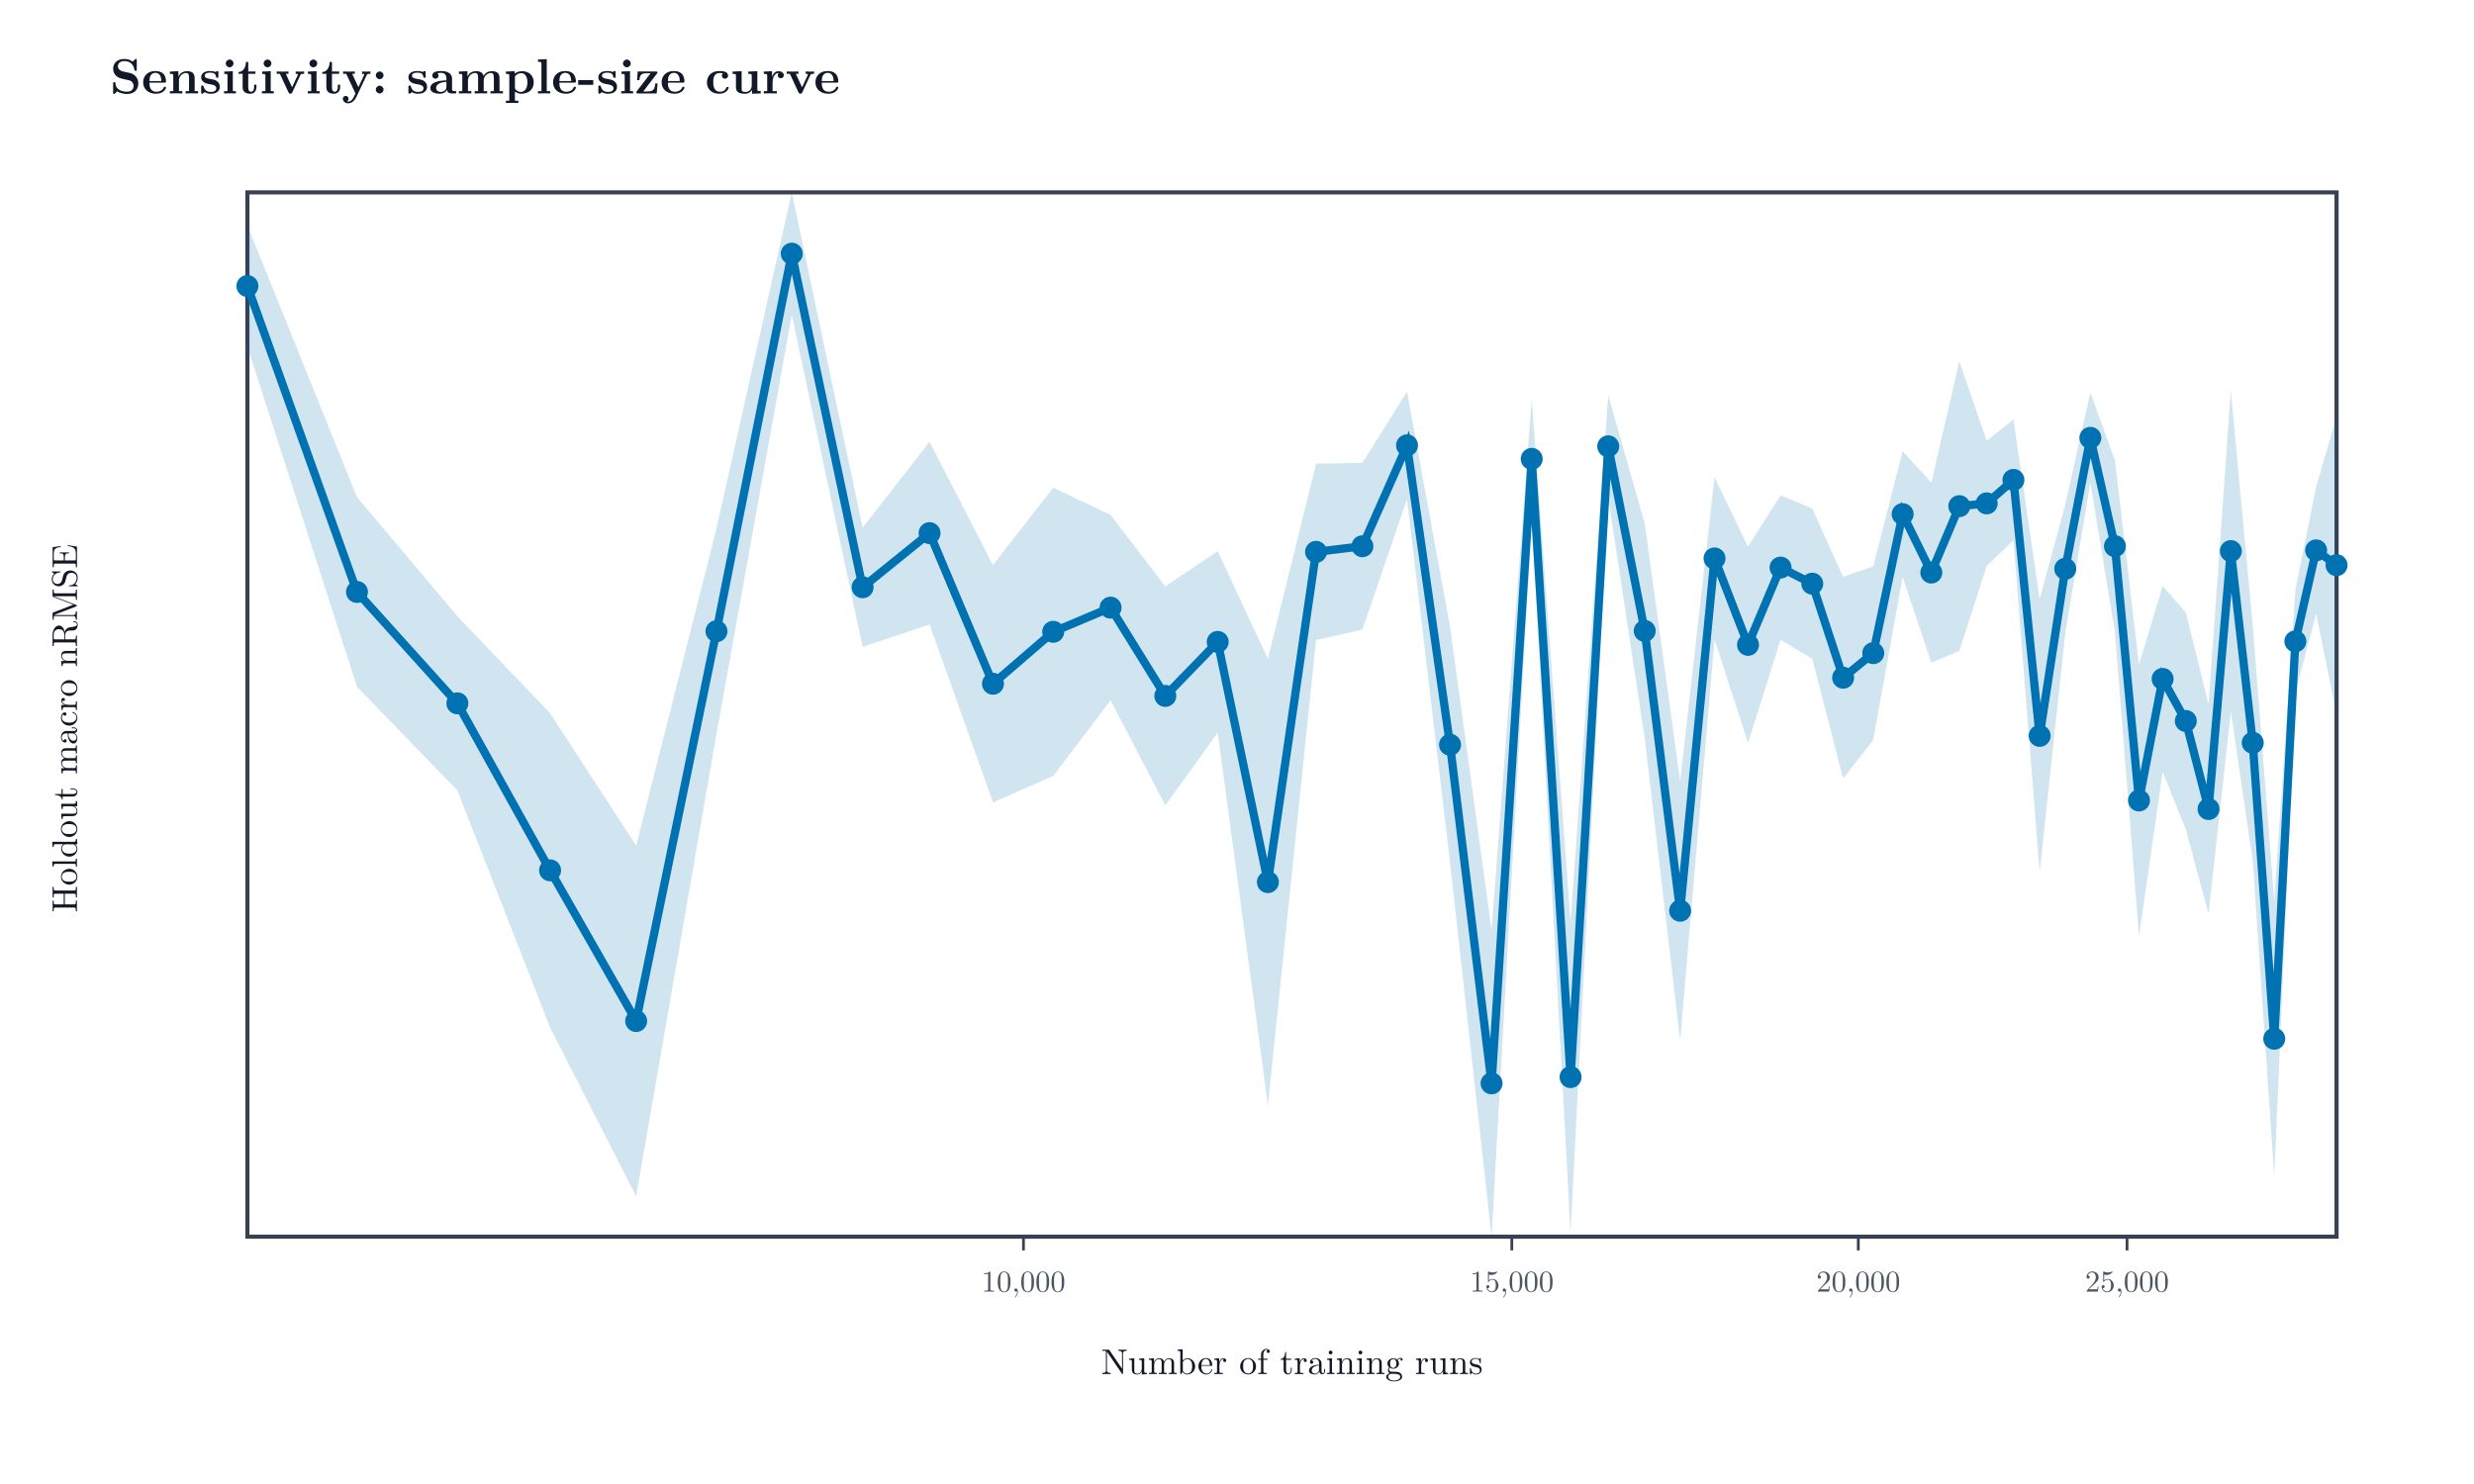
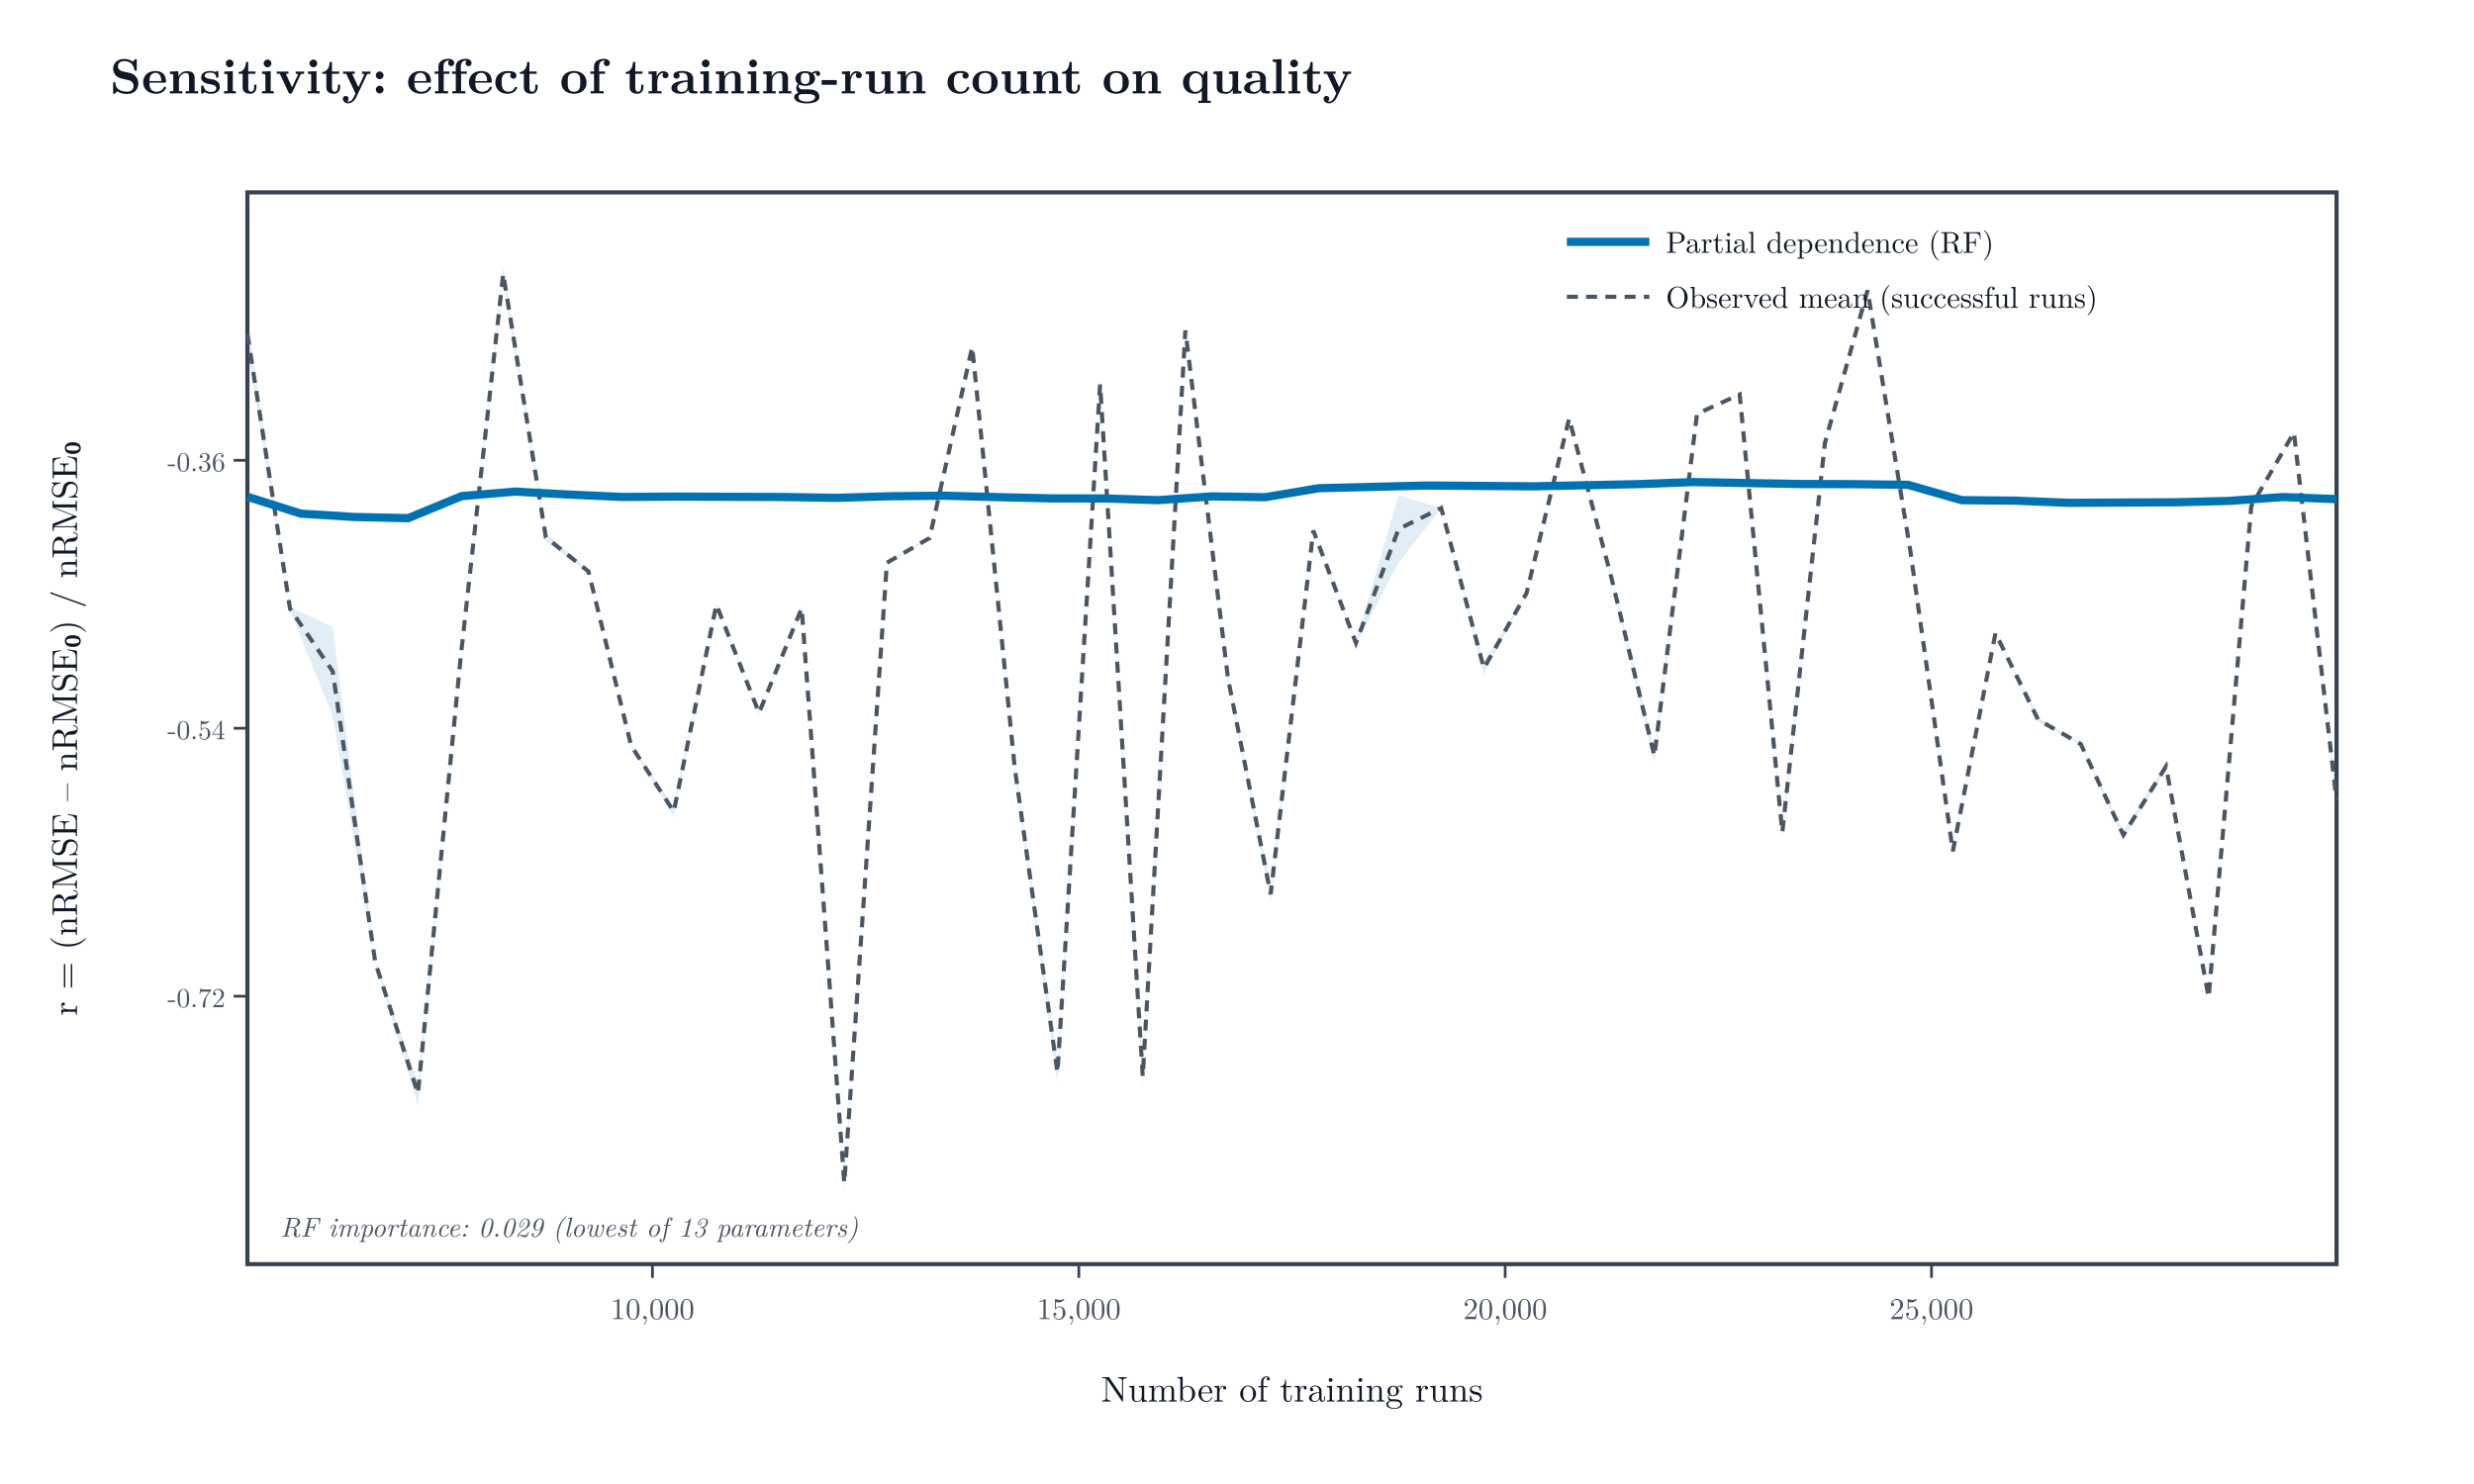
<svg xmlns="http://www.w3.org/2000/svg" width="900" height="540" viewBox="0 0 900 540">
  <rect width="100%" height="100%" fill="#ffffff" />
-   <text x="40" y="34" font-family="'CMU Serif', 'Computer Modern', 'Latin Modern Roman', Georgia, serif" font-size="18" font-weight="700" fill="#111827">Sensitivity: sample-size curve</text>
-   <rect x="90" y="70" width="760" height="380" fill="none" stroke="#374151" stroke-width="1.5" />
-   <polygon points="90.00,82.05 129.86,180.88 166.39,224.23 200.11,259.51 231.42,307.70 260.64,192.29 288.03,70.00 313.81,192.01 338.16,160.75 361.23,205.61 383.14,177.46 404.01,187.36 423.92,213.37 442.98,200.55 461.24,239.76 478.76,168.74 495.62,168.42 511.85,142.50 527.50,228.07 542.61,338.42 557.21,145.29 571.35,335.23 585.04,143.83 598.32,190.40 611.21,284.20 623.72,173.67 635.90,198.97 647.74,180.25 659.27,185.05 670.50,209.88 681.46,206.06 692.15,164.19 702.58,175.58 712.77,131.48 722.73,160.38 732.46,152.66 741.99,218.02 751.31,183.60 760.44,142.85 769.38,167.46 778.14,241.81 786.73,213.20 795.16,222.87 803.43,256.23 811.54,142.12 819.51,227.39 827.33,327.84 835.02,214.68 842.57,177.19 850.00,151.47 850.00,259.85 842.57,223.36 835.02,252.06 827.33,428.11 819.51,313.19 811.54,258.94 803.43,332.55 795.16,301.84 786.73,280.90 778.14,340.75 769.38,230.03 760.44,175.78 751.31,230.36 741.99,317.49 732.46,196.59 722.73,205.95 712.77,236.89 702.58,241.11 692.15,209.96 681.46,269.25 670.50,283.34 659.27,239.73 647.74,232.81 635.90,270.33 623.72,232.74 611.21,378.59 598.32,268.76 585.04,180.99 571.35,448.63 557.21,188.67 542.61,450.00 527.50,313.93 511.85,181.62 495.62,229.11 478.76,232.88 461.24,402.22 442.98,266.61 423.92,293.08 404.01,254.86 383.14,282.34 361.23,291.98 338.16,227.24 313.81,235.38 288.03,114.61 260.64,267.11 231.42,435.35 200.11,373.89 166.39,287.63 129.86,249.91 90.00,126.14" fill="#0072B2" fill-opacity="0.18" stroke="none" />
-   <polyline points="90.00,104.09 129.86,215.40 166.39,255.93 200.11,316.70 231.42,371.53 260.64,229.70 288.03,92.30 313.81,213.69 338.16,194.00 361.23,248.80 383.14,229.90 404.01,221.11 423.92,253.23 442.98,233.58 461.24,320.99 478.76,200.81 495.62,198.77 511.85,162.06 527.50,271.00 542.61,394.21 557.21,166.98 571.35,391.93 585.04,162.41 598.32,229.58 611.21,331.40 623.72,203.20 635.90,234.65 647.74,206.53 659.27,212.39 670.50,246.61 681.46,237.66 692.15,187.08 702.58,208.34 712.77,184.18 722.73,183.17 732.46,174.63 741.99,267.76 751.31,206.98 760.44,159.32 769.38,198.75 778.14,291.28 786.73,247.05 795.16,262.36 803.43,294.39 811.54,200.53 819.51,270.29 827.33,377.98 835.02,233.37 842.57,200.27 850.00,205.66" fill="none" stroke="#0072B2" stroke-width="3" />
-   <circle cx="90.00" cy="104.09" r="4" fill="#0072B2" />
-   <circle cx="129.86" cy="215.40" r="4" fill="#0072B2" />
-   <circle cx="166.39" cy="255.93" r="4" fill="#0072B2" />
-   <circle cx="200.11" cy="316.70" r="4" fill="#0072B2" />
-   <circle cx="231.42" cy="371.53" r="4" fill="#0072B2" />
-   <circle cx="260.64" cy="229.70" r="4" fill="#0072B2" />
-   <circle cx="288.03" cy="92.30" r="4" fill="#0072B2" />
-   <circle cx="313.81" cy="213.69" r="4" fill="#0072B2" />
-   <circle cx="338.16" cy="194.00" r="4" fill="#0072B2" />
-   <circle cx="361.23" cy="248.80" r="4" fill="#0072B2" />
-   <circle cx="383.14" cy="229.90" r="4" fill="#0072B2" />
-   <circle cx="404.01" cy="221.11" r="4" fill="#0072B2" />
-   <circle cx="423.92" cy="253.23" r="4" fill="#0072B2" />
-   <circle cx="442.98" cy="233.58" r="4" fill="#0072B2" />
-   <circle cx="461.24" cy="320.99" r="4" fill="#0072B2" />
-   <circle cx="478.76" cy="200.81" r="4" fill="#0072B2" />
-   <circle cx="495.62" cy="198.77" r="4" fill="#0072B2" />
-   <circle cx="511.85" cy="162.06" r="4" fill="#0072B2" />
-   <circle cx="527.50" cy="271.00" r="4" fill="#0072B2" />
-   <circle cx="542.61" cy="394.21" r="4" fill="#0072B2" />
-   <circle cx="557.21" cy="166.98" r="4" fill="#0072B2" />
-   <circle cx="571.35" cy="391.93" r="4" fill="#0072B2" />
-   <circle cx="585.04" cy="162.41" r="4" fill="#0072B2" />
-   <circle cx="598.32" cy="229.58" r="4" fill="#0072B2" />
-   <circle cx="611.21" cy="331.40" r="4" fill="#0072B2" />
-   <circle cx="623.72" cy="203.20" r="4" fill="#0072B2" />
-   <circle cx="635.90" cy="234.65" r="4" fill="#0072B2" />
-   <circle cx="647.74" cy="206.53" r="4" fill="#0072B2" />
-   <circle cx="659.27" cy="212.39" r="4" fill="#0072B2" />
-   <circle cx="670.50" cy="246.61" r="4" fill="#0072B2" />
-   <circle cx="681.46" cy="237.66" r="4" fill="#0072B2" />
-   <circle cx="692.15" cy="187.08" r="4" fill="#0072B2" />
-   <circle cx="702.58" cy="208.34" r="4" fill="#0072B2" />
-   <circle cx="712.77" cy="184.18" r="4" fill="#0072B2" />
-   <circle cx="722.73" cy="183.17" r="4" fill="#0072B2" />
-   <circle cx="732.46" cy="174.63" r="4" fill="#0072B2" />
-   <circle cx="741.99" cy="267.76" r="4" fill="#0072B2" />
-   <circle cx="751.31" cy="206.98" r="4" fill="#0072B2" />
-   <circle cx="760.44" cy="159.32" r="4" fill="#0072B2" />
-   <circle cx="769.38" cy="198.75" r="4" fill="#0072B2" />
-   <circle cx="778.14" cy="291.28" r="4" fill="#0072B2" />
-   <circle cx="786.73" cy="247.05" r="4" fill="#0072B2" />
-   <circle cx="795.16" cy="262.36" r="4" fill="#0072B2" />
-   <circle cx="803.43" cy="294.39" r="4" fill="#0072B2" />
-   <circle cx="811.54" cy="200.53" r="4" fill="#0072B2" />
-   <circle cx="819.51" cy="270.29" r="4" fill="#0072B2" />
-   <circle cx="827.33" cy="377.98" r="4" fill="#0072B2" />
-   <circle cx="835.02" cy="233.37" r="4" fill="#0072B2" />
-   <circle cx="842.57" cy="200.27" r="4" fill="#0072B2" />
-   <circle cx="850.00" cy="205.66" r="4" fill="#0072B2" />
-   <line x1="372.32" y1="450" x2="372.32" y2="455" stroke="#374151" stroke-width="1" />
-   <text x="372.32" y="470" text-anchor="middle" font-family="'CMU Serif', 'Computer Modern', 'Latin Modern Roman', Georgia, serif" font-size="11" fill="#4b5563">10,000</text>
-   <line x1="549.97" y1="450" x2="549.97" y2="455" stroke="#374151" stroke-width="1" />
-   <text x="549.97" y="470" text-anchor="middle" font-family="'CMU Serif', 'Computer Modern', 'Latin Modern Roman', Georgia, serif" font-size="11" fill="#4b5563">15,000</text>
-   <line x1="676.02" y1="450" x2="676.02" y2="455" stroke="#374151" stroke-width="1" />
-   <text x="676.02" y="470" text-anchor="middle" font-family="'CMU Serif', 'Computer Modern', 'Latin Modern Roman', Georgia, serif" font-size="11" fill="#4b5563">20,000</text>
-   <line x1="773.78" y1="450" x2="773.78" y2="455" stroke="#374151" stroke-width="1" />
-   <text x="773.78" y="470" text-anchor="middle" font-family="'CMU Serif', 'Computer Modern', 'Latin Modern Roman', Georgia, serif" font-size="11" fill="#4b5563">25,000</text>
-   <text x="470" y="500" text-anchor="middle" font-family="'CMU Serif', 'Computer Modern', 'Latin Modern Roman', Georgia, serif" font-size="13" fill="#111827">Number of training runs</text>
-   <text x="28" y="265" transform="rotate(-90 28 265)" text-anchor="middle" font-family="'CMU Serif', 'Computer Modern', 'Latin Modern Roman', Georgia, serif" font-size="13" fill="#111827">Holdout macro nRMSE</text>
+   <text x="40" y="34" font-family="'CMU Serif', 'Computer Modern', 'Latin Modern Roman', Georgia, serif" font-size="18" font-weight="700" fill="#111827">Sensitivity: effect of training-run count on quality</text>
+   <rect x="90" y="70" width="760" height="390" fill="none" stroke="#374151" stroke-width="1.5" />
+   <polygon points="90.00,116.23 105.51,220.93 121.02,228.11 136.53,349.78 152.04,393.67 167.55,239.25 183.06,96.90 198.57,194.04 214.08,207.42 229.59,270.93 245.10,293.62 260.61,219.61 276.12,259.00 291.63,220.82 307.14,427.90 322.65,204.25 338.16,195.51 353.67,126.10 369.18,277.92 384.69,386.60 400.20,138.82 415.71,388.43 431.22,119.86 446.73,245.91 462.24,322.68 477.76,192.86 493.27,233.34 508.78,180.23 524.29,184.83 539.80,240.97 555.31,215.80 570.82,152.17 586.33,209.98 601.84,272.61 617.35,150.45 632.86,143.37 648.37,300.57 663.88,161.03 679.39,105.44 694.90,199.43 710.41,308.89 725.92,230.18 741.43,261.15 756.94,270.47 772.45,302.39 787.96,277.67 803.47,362.90 818.98,183.12 834.49,157.29 850.00,288.86 850.00,293.75 834.49,157.49 818.98,185.20 803.47,363.04 787.96,280.12 772.45,305.30 756.94,271.03 741.43,262.60 725.92,230.63 710.41,310.61 694.90,200.80 679.39,105.89 663.88,161.27 648.37,305.12 632.86,143.68 617.35,150.73 601.84,277.56 586.33,211.48 570.82,152.50 555.31,215.99 539.80,245.32 524.29,184.93 508.78,204.74 493.27,234.58 477.76,193.29 462.24,328.10 446.73,247.87 431.22,120.60 415.71,395.06 400.20,141.00 384.69,394.02 369.18,281.33 353.67,126.40 338.16,196.07 322.65,205.28 307.14,433.10 291.63,221.84 276.12,259.84 260.61,220.44 245.10,297.00 229.59,271.70 214.08,208.47 198.57,196.97 183.06,102.33 167.55,239.74 152.04,402.07 136.53,350.71 121.02,260.42 105.51,222.13 90.00,126.82" fill="#0072B2" fill-opacity="0.12" stroke="none" />
+   <polyline points="90.00,121.52 105.51,221.53 121.02,244.27 136.53,350.25 152.04,397.87 167.55,239.50 183.06,99.62 198.57,195.50 214.08,207.94 229.59,271.32 245.10,295.31 260.61,220.02 276.12,259.42 291.63,221.33 307.14,430.50 322.65,204.77 338.16,195.79 353.67,126.25 369.18,279.63 384.69,390.31 400.20,139.91 415.71,391.74 431.22,120.23 446.73,246.89 462.24,325.39 477.76,193.07 493.27,233.96 508.78,192.49 524.29,184.88 539.80,243.14 555.31,215.89 570.82,152.33 586.33,210.73 601.84,275.08 617.35,150.59 632.86,143.52 648.37,302.85 663.88,161.15 679.39,105.66 694.90,200.12 710.41,309.75 725.92,230.40 741.43,261.87 756.94,270.75 772.45,303.84 787.96,278.89 803.47,362.97 818.98,184.16 834.49,157.39 850.00,291.31" fill="none" stroke="#4b5563" stroke-width="1.5" stroke-dasharray="4 3" />
+   <polyline points="90.00,180.76 109.49,186.91 128.97,188.13 148.46,188.55 167.95,180.53 187.44,178.88 206.92,179.96 226.41,180.83 245.90,180.71 265.38,180.78 284.87,180.85 304.36,181.16 323.85,180.58 343.33,180.38 362.82,180.89 382.31,181.35 401.79,181.38 421.28,182.00 440.77,180.63 460.26,180.93 479.74,177.65 499.23,177.17 518.72,176.68 538.21,176.81 557.69,176.97 577.18,176.57 596.67,176.15 616.15,175.41 635.64,175.78 655.13,176.12 674.62,176.18 694.10,176.42 713.59,182.00 733.08,182.18 752.56,182.97 772.05,182.87 791.54,182.77 811.03,182.27 830.51,180.86 850.00,181.62" fill="none" stroke="#0072B2" stroke-width="3" />
+   <line x1="570" y1="88" x2="600" y2="88" stroke="#0072B2" stroke-width="3" />
+   <text x="606" y="92" font-family="'CMU Serif', 'Computer Modern', 'Latin Modern Roman', Georgia, serif" font-size="11" fill="#111827">Partial dependence (RF)</text>
+   <line x1="570" y1="108" x2="600" y2="108" stroke="#4b5563" stroke-width="1.5" stroke-dasharray="4 3" />
+   <text x="606" y="112" font-family="'CMU Serif', 'Computer Modern', 'Latin Modern Roman', Georgia, serif" font-size="11" fill="#111827">Observed mean (successful runs)</text>
+   <line x1="237.35" y1="460" x2="237.35" y2="465" stroke="#374151" stroke-width="1" />
+   <text x="237.35" y="480" text-anchor="middle" font-family="'CMU Serif', 'Computer Modern', 'Latin Modern Roman', Georgia, serif" font-size="11" fill="#4b5563">10,000</text>
+   <line x1="392.45" y1="460" x2="392.45" y2="465" stroke="#374151" stroke-width="1" />
+   <text x="392.45" y="480" text-anchor="middle" font-family="'CMU Serif', 'Computer Modern', 'Latin Modern Roman', Georgia, serif" font-size="11" fill="#4b5563">15,000</text>
+   <line x1="547.55" y1="460" x2="547.55" y2="465" stroke="#374151" stroke-width="1" />
+   <text x="547.55" y="480" text-anchor="middle" font-family="'CMU Serif', 'Computer Modern', 'Latin Modern Roman', Georgia, serif" font-size="11" fill="#4b5563">20,000</text>
+   <line x1="702.65" y1="460" x2="702.65" y2="465" stroke="#374151" stroke-width="1" />
+   <text x="702.65" y="480" text-anchor="middle" font-family="'CMU Serif', 'Computer Modern', 'Latin Modern Roman', Georgia, serif" font-size="11" fill="#4b5563">25,000</text>
+   <line x1="85" y1="362.50" x2="90" y2="362.50" stroke="#374151" stroke-width="1" />
+   <text x="82" y="366.50" text-anchor="end" font-family="'CMU Serif', 'Computer Modern', 'Latin Modern Roman', Georgia, serif" font-size="10" fill="#4b5563">-0.72</text>
+   <line x1="85" y1="265.00" x2="90" y2="265.00" stroke="#374151" stroke-width="1" />
+   <text x="82" y="269.00" text-anchor="end" font-family="'CMU Serif', 'Computer Modern', 'Latin Modern Roman', Georgia, serif" font-size="10" fill="#4b5563">-0.54</text>
+   <line x1="85" y1="167.50" x2="90" y2="167.50" stroke="#374151" stroke-width="1" />
+   <text x="82" y="171.50" text-anchor="end" font-family="'CMU Serif', 'Computer Modern', 'Latin Modern Roman', Georgia, serif" font-size="10" fill="#4b5563">-0.36</text>
+   <text x="470" y="510" text-anchor="middle" font-family="'CMU Serif', 'Computer Modern', 'Latin Modern Roman', Georgia, serif" font-size="13" fill="#111827">Number of training runs</text>
+   <text x="28" y="265" transform="rotate(-90 28 265)" text-anchor="middle" font-family="'CMU Serif', 'Computer Modern', 'Latin Modern Roman', Georgia, serif" font-size="13" fill="#111827">r = (nRMSE – nRMSE₀) / nRMSE₀</text>
+   <text x="102" y="450" font-family="'CMU Serif', 'Computer Modern', 'Latin Modern Roman', Georgia, serif" font-size="10" fill="#4b5563" font-style="italic">RF importance: 0.029 (lowest of 13 parameters)</text>
</svg>
